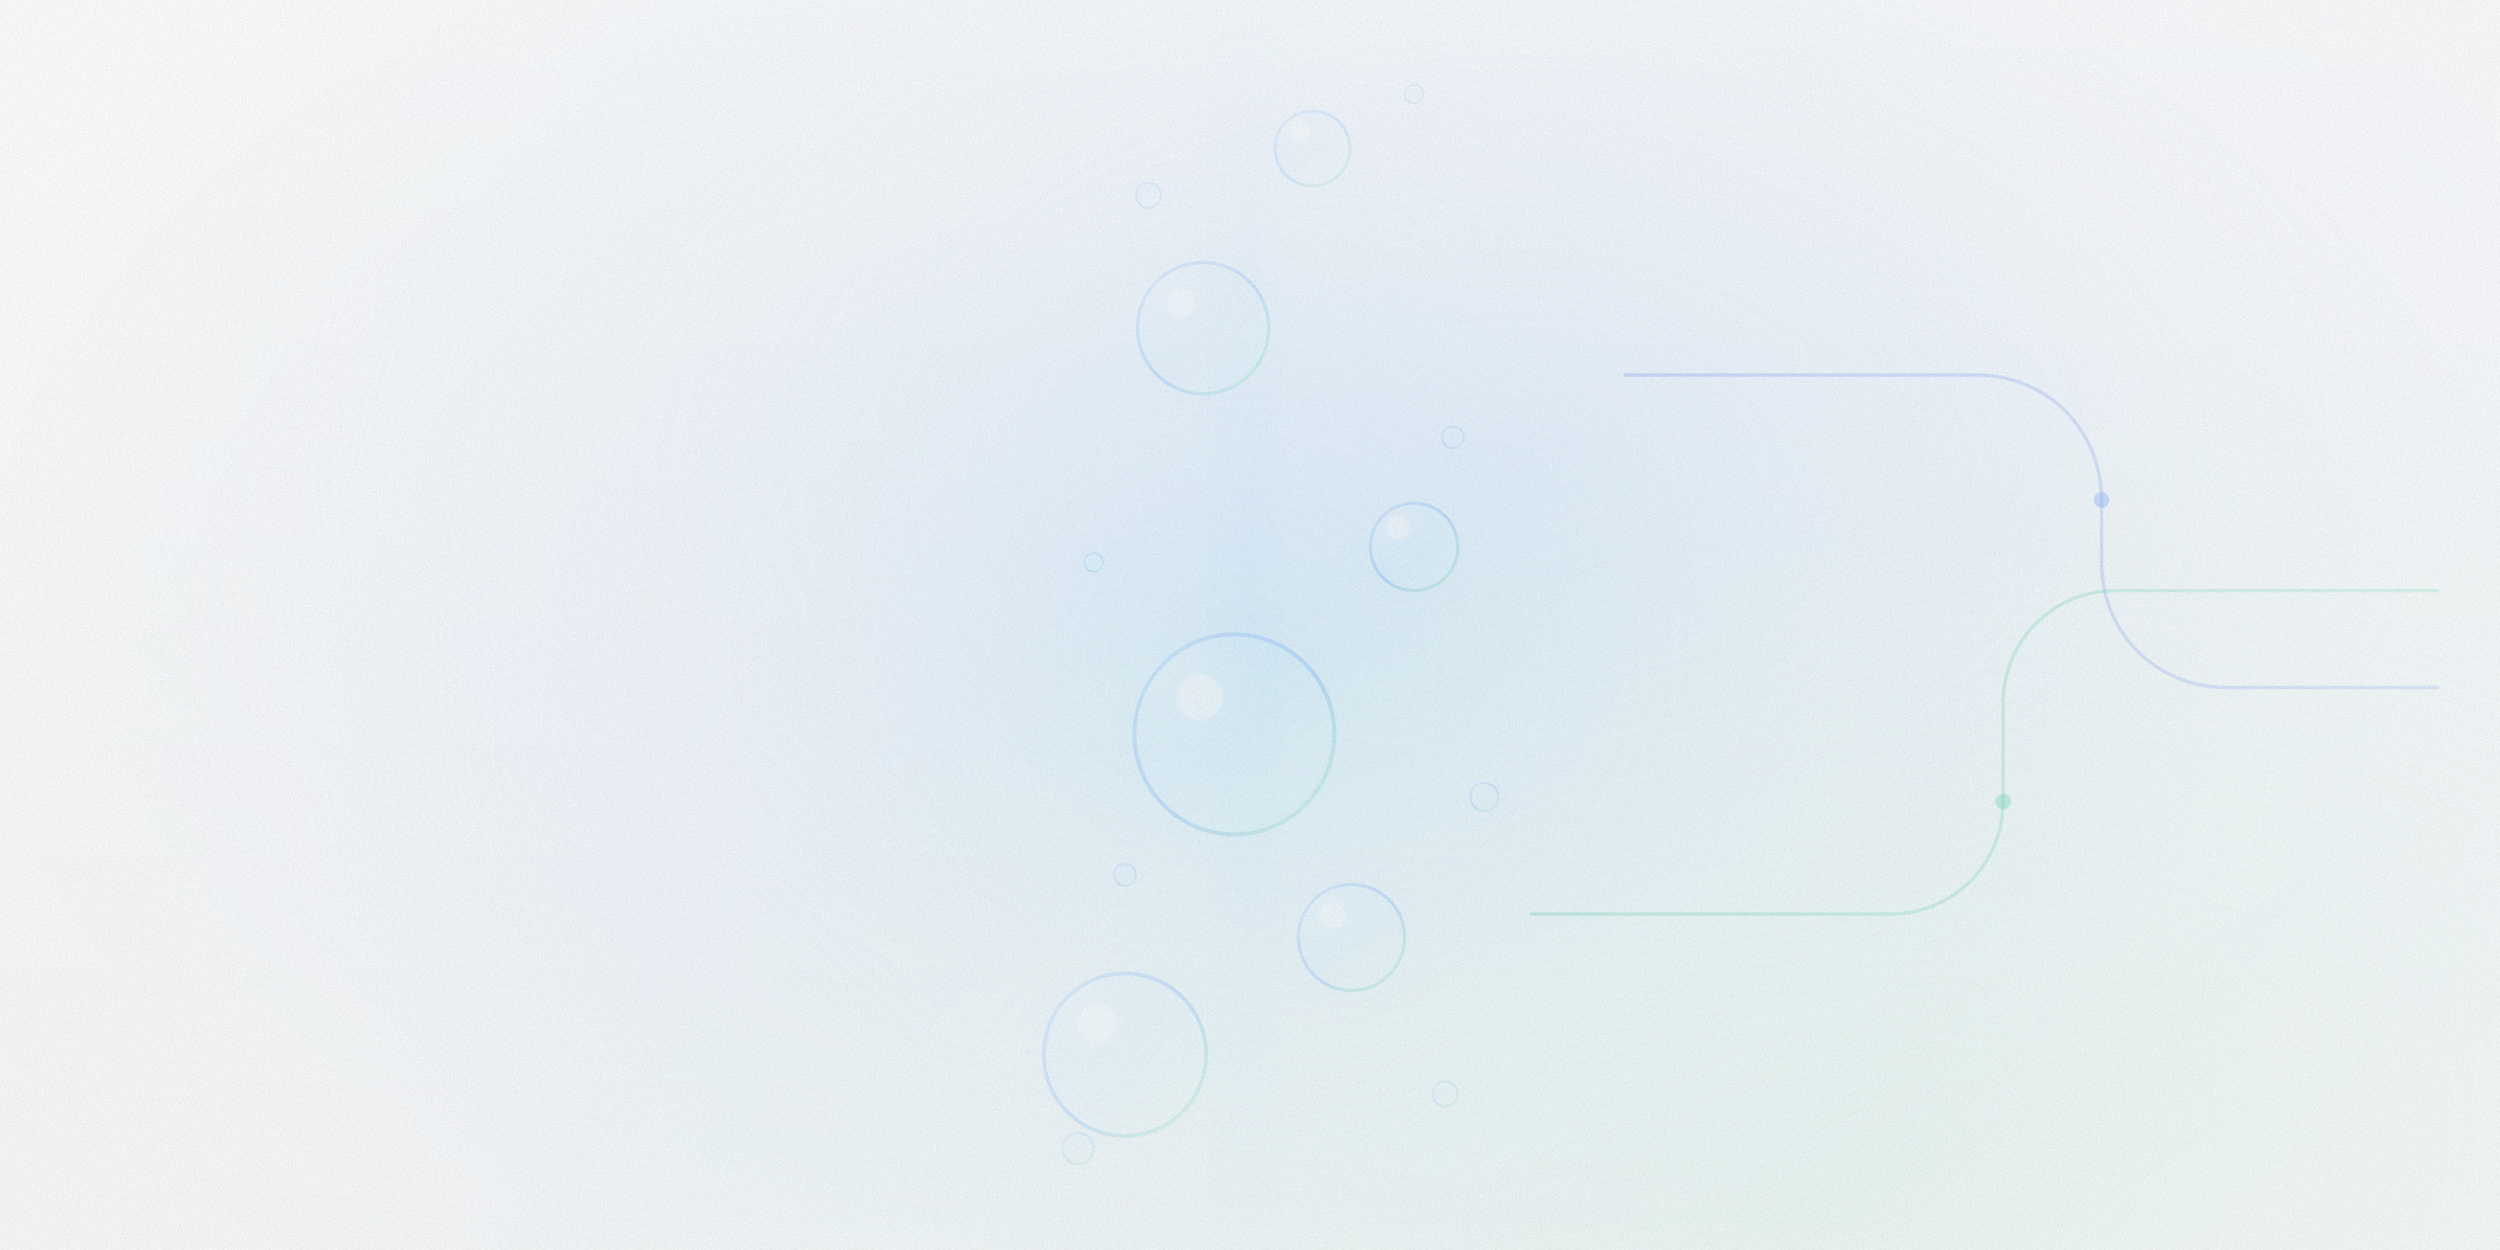
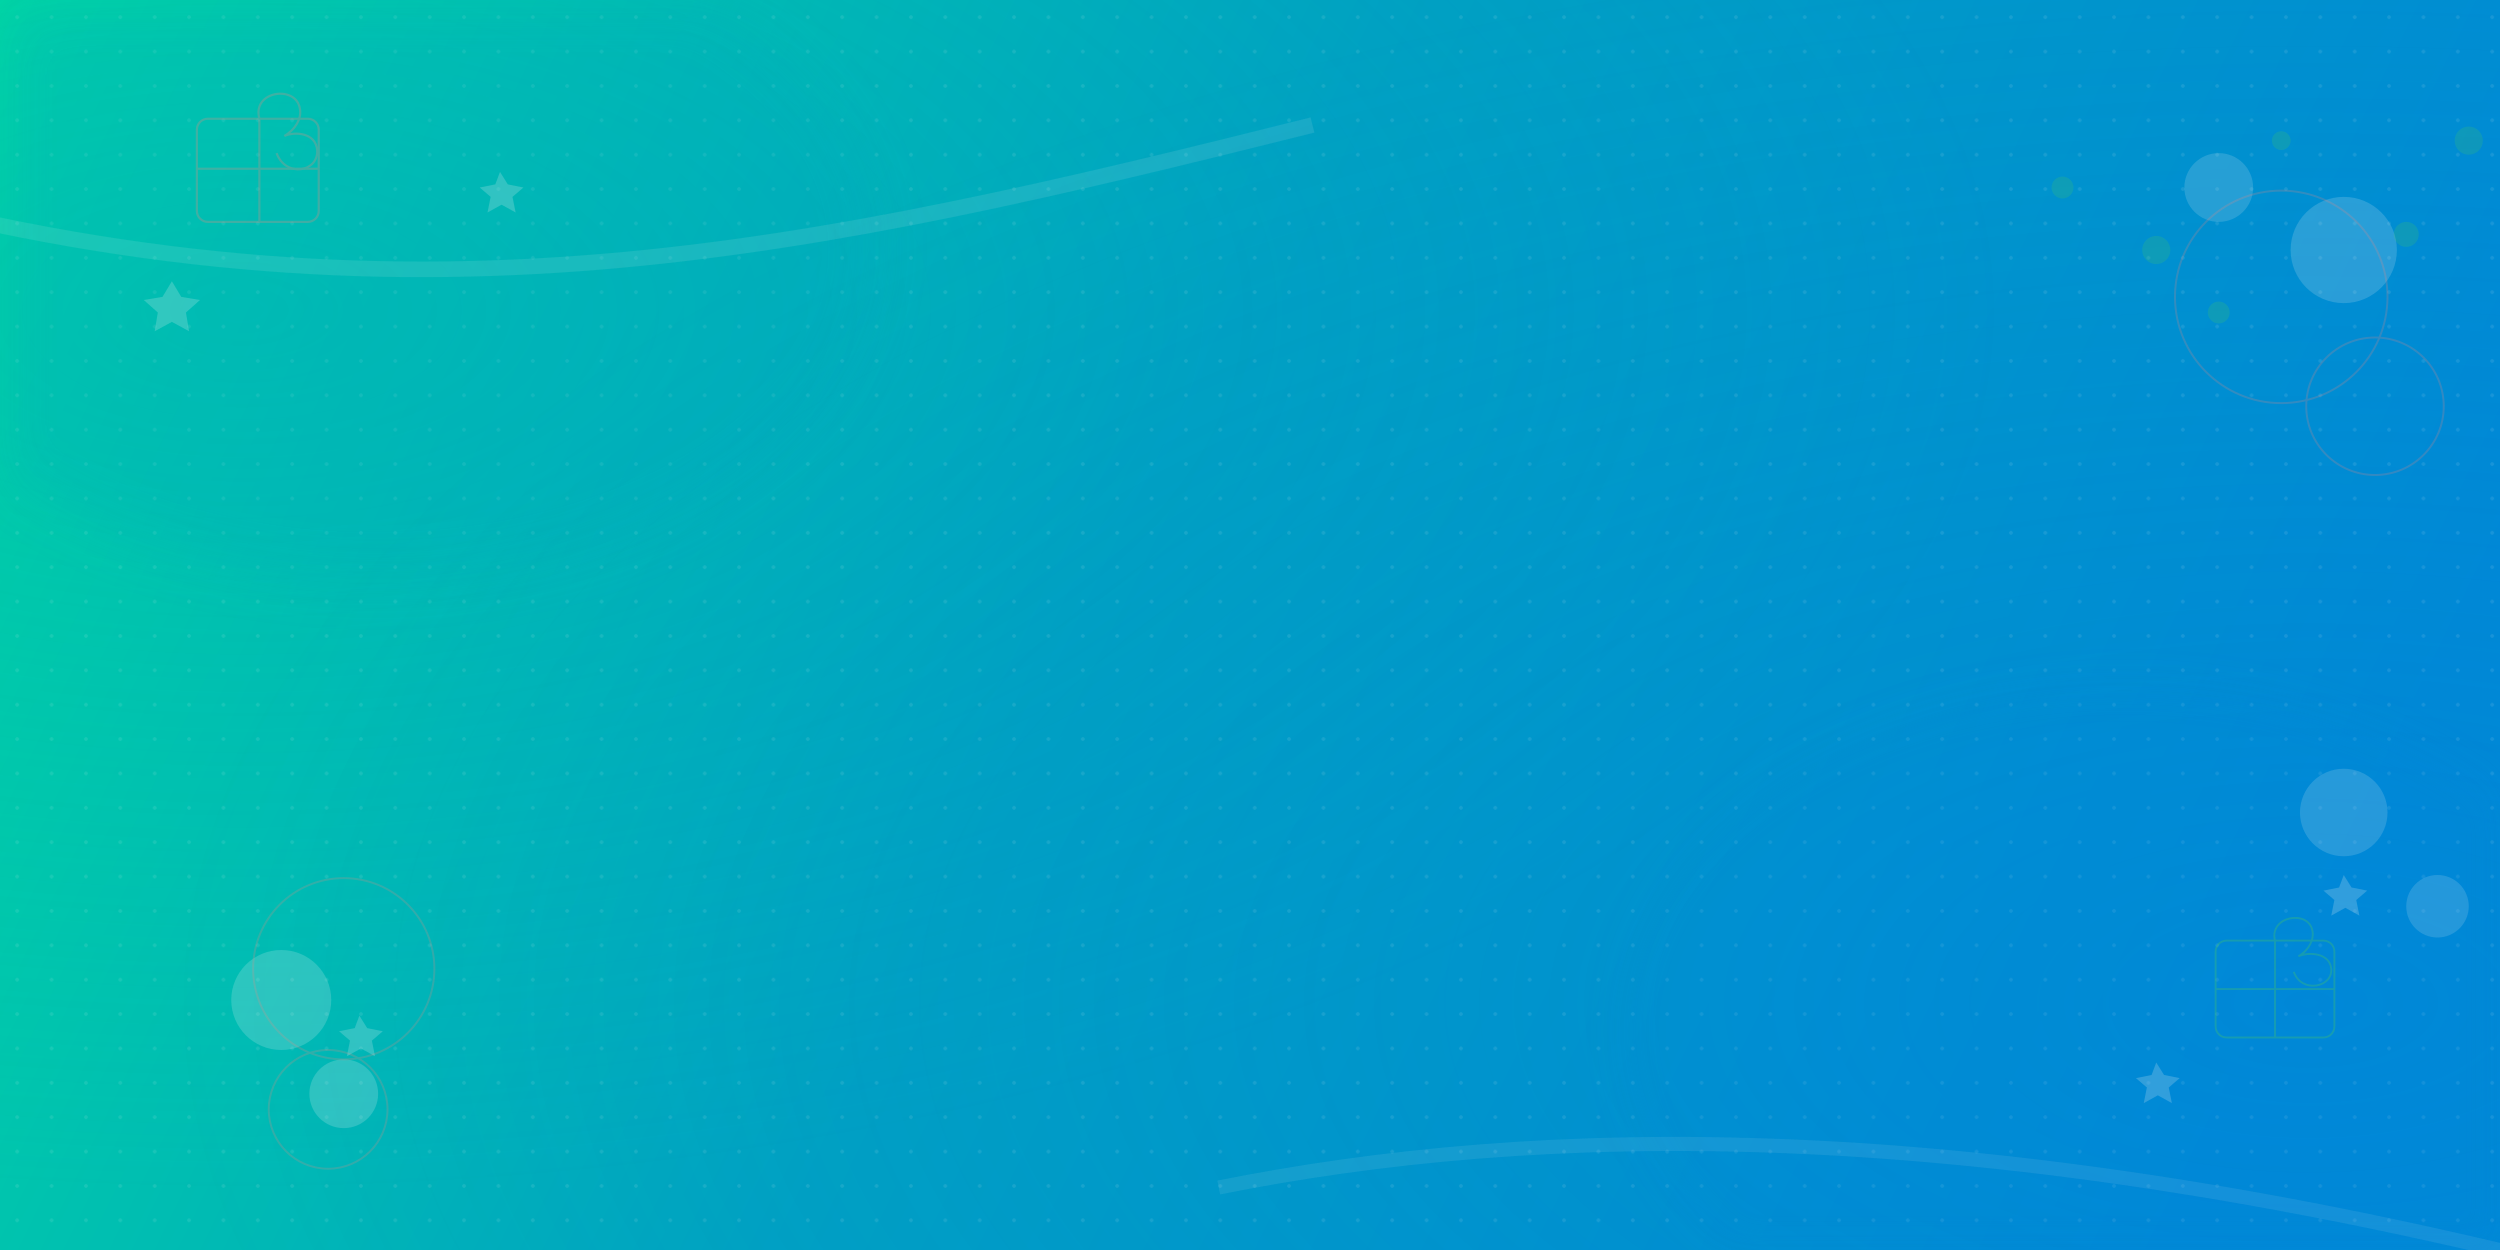
- <svg xmlns="http://www.w3.org/2000/svg" width="1600" height="800" viewBox="0 0 1600 800" preserveAspectRatio="xMidYMid slice" fill="none" role="img" aria-label="Unified light parallax background with bubbles rising in the middle">
+ <svg xmlns="http://www.w3.org/2000/svg" width="1600" height="800" viewBox="0 0 1600 800" preserveAspectRatio="xMidYMid slice" fill="none" role="img" aria-label="Festive light parallax background with stars framing the content">
  <defs>
-     <linearGradient id="base" x1="0" y1="0" x2="0" y2="800" gradientUnits="userSpaceOnUse">
-       <stop offset="0" stop-color="#FFFFFF" />
-       <stop offset="0.55" stop-color="#F8FAFC" />
-       <stop offset="1" stop-color="#F1F5F9" />
+     <linearGradient id="bg" x1="0%" y1="0%" x2="100%" y2="0%" gradientUnits="userSpaceOnUse" gradientTransform="rotate(26 0.5 0.5)">
+       <stop offset="0%" stop-color="#00DE9F" />
+       <stop offset="50%" stop-color="#00A1C2" />
+       <stop offset="100%" stop-color="#0088D6" />
    </linearGradient>
-     <radialGradient id="washBlue" cx="0" cy="0" r="1" gradientUnits="userSpaceOnUse" gradientTransform="translate(980 300) scale(980 620)">
-       <stop offset="0" stop-color="#BFDBFE" stop-opacity="0.4" />
-       <stop offset="0.6" stop-color="#DBEAFE" stop-opacity="0.25" />
-       <stop offset="1" stop-color="#BFDBFE" stop-opacity="0" />
+     <radialGradient id="glowL" cx="0.1" cy="0.25" r="0.7">
+       <stop offset="0%" stop-color="#00A1C2" stop-opacity="0.28" />
+       <stop offset="100%" stop-color="#00A1C2" stop-opacity="0" />
    </radialGradient>
-     <radialGradient id="washGreen" cx="0" cy="0" r="1" gradientUnits="userSpaceOnUse" gradientTransform="translate(1180 760) rotate(-10) scale(900 520)">
-       <stop offset="0" stop-color="#BBF7D0" stop-opacity="0.3" />
-       <stop offset="0.7" stop-color="#DCFCE7" stop-opacity="0.15" />
-       <stop offset="1" stop-color="#BBF7D0" stop-opacity="0" />
+     <radialGradient id="glowR" cx="0.92" cy="0.8" r="0.85">
+       <stop offset="0%" stop-color="#0088D6" stop-opacity="0.24" />
+       <stop offset="100%" stop-color="#0088D6" stop-opacity="0" />
    </radialGradient>
-     <radialGradient id="columnGlow" cx="0" cy="0" r="1" gradientUnits="userSpaceOnUse" gradientTransform="translate(800 420) scale(720 620)">
-       <stop offset="0" stop-color="#BAE6FD" stop-opacity="0.3" />
-       <stop offset="0.55" stop-color="#E0F2FE" stop-opacity="0.15" />
-       <stop offset="1" stop-color="#BAE6FD" stop-opacity="0" />
-     </radialGradient>
-     <radialGradient id="bubbleFill" cx="0" cy="0" r="1" gradientUnits="objectBoundingBox">
-       <stop offset="0" stop-color="#FFFFFF" stop-opacity="0.5" />
-       <stop offset="0.35" stop-color="#E0F2FE" stop-opacity="0.4" />
-       <stop offset="1" stop-color="#BAE6FD" stop-opacity="0.05" />
-     </radialGradient>
-     <linearGradient id="bubbleStroke" x1="0" y1="0" x2="1" y2="1" gradientUnits="objectBoundingBox">
-       <stop offset="0" stop-color="#93C5FD" stop-opacity="0.4" />
-       <stop offset="0.55" stop-color="#60A5FA" stop-opacity="0.45" />
-       <stop offset="1" stop-color="#4ADE80" stop-opacity="0.25" />
-     </linearGradient>
-     <pattern id="microDots" width="30" height="30" patternUnits="userSpaceOnUse">
-       <circle cx="2" cy="2" r="1.1" fill="#1E293B" opacity="0.03" />
-       <circle cx="18" cy="12" r="0.9" fill="#1E293B" opacity="0.02" />
+     <pattern id="micro" width="22" height="22" patternUnits="userSpaceOnUse">
+       <circle cx="11" cy="11" r="1.2" fill="#F4F4F4" opacity="0.1" />
    </pattern>
-     <radialGradient id="vignette" cx="0" cy="0" r="1" gradientUnits="userSpaceOnUse" gradientTransform="translate(800 400) scale(980 600)">
-       <stop offset="0" stop-color="#FFFFFF" stop-opacity="0" />
-       <stop offset="1" stop-color="#FFFFFF" stop-opacity="0.6" />
-     </radialGradient>
-     <filter id="blur26" x="-50%" y="-50%" width="200%" height="200%" color-interpolation-filters="sRGB">
-       <feGaussianBlur stdDeviation="26" />
+     <filter id="blur16" x="-20%" y="-20%" width="140%" height="140%">
+       <feGaussianBlur stdDeviation="16" />
    </filter>
-     <filter id="bubbleSoft" x="-80%" y="-80%" width="260%" height="260%" color-interpolation-filters="sRGB">
-       <feGaussianBlur stdDeviation="2.2" result="b" />
-       <feMerge>
-         <feMergeNode in="b" />
-         <feMergeNode in="SourceGraphic" />
-       </feMerge>
-     </filter>
-     <filter id="glow" x="-80%" y="-80%" width="260%" height="260%" color-interpolation-filters="sRGB">
-       <feGaussianBlur stdDeviation="10" result="g" />
-       <feColorMatrix in="g" type="matrix" values="1 0 0 0 0                 0 1 0 0 0                 0 0 1 0 0                 0 0 0 0.25 0" result="ga" />
-       <feMerge>
-         <feMergeNode in="ga" />
-         <feMergeNode in="SourceGraphic" />
-       </feMerge>
-     </filter>
-     <filter id="grain" x="-20%" y="-20%" width="140%" height="140%">
-       <feTurbulence type="fractalNoise" baseFrequency="0.85" numOctaves="2" stitchTiles="stitch" result="n" />
-       <feColorMatrix type="matrix" in="n" values="0 0 0 0 0                 0 0 0 0 0                 0 0 0 0 0                 0 0 0 0.08 0" result="a" />
-       <feBlend in="SourceGraphic" in2="a" mode="overlay" />
+     <filter id="blur10" x="-20%" y="-20%" width="140%" height="140%">
+       <feGaussianBlur stdDeviation="12" />
    </filter>
  </defs>
-   <rect width="1600" height="800" fill="url(#base)" />
-   <rect width="1600" height="800" fill="url(#washBlue)" />
-   <rect width="1600" height="800" fill="url(#washGreen)" />
-   <rect width="1600" height="800" fill="url(#microDots)" opacity="0.6" />
-   <g id="parallax-back">
-     <ellipse cx="800" cy="430" rx="560" ry="560" fill="url(#columnGlow)" filter="url(#blur26)" />
-     <path d="M790 840C770 740 820 650 800 560C780 470 820 390 805 300C790 210 820 150 805 40" stroke="#38BDF8" stroke-opacity="0.10" stroke-width="12" filter="url(#blur26)" />
+   <rect width="1600" height="800" fill="url(#bg)" />
+   <rect width="1600" height="800" fill="url(#glowL)" />
+   <rect width="1600" height="800" fill="url(#glowR)" />
+   <rect width="1600" height="800" fill="url(#micro)" />
+   <g id="parallax-back" opacity="0.85">
+     <ellipse cx="240" cy="160" rx="320" ry="210" fill="#00A1C2" opacity="0.22" filter="url(#blur16)" />
+     <ellipse cx="1360" cy="660" rx="320" ry="220" fill="#0088D6" opacity="0.2" filter="url(#blur10)" />
+     <path d="M-100 120 C 260 220, 520 160, 840 80" fill="none" stroke="#F4F4F4" stroke-width="10" opacity="0.12" />
+     <path d="M780 760 C 980 720, 1260 710, 1680 820" fill="none" stroke="#F4F4F4" stroke-width="9" opacity="0.1" />
  </g>
-   <g id="parallax-bubbles" filter="url(#glow)">
-     <g transform="translate(720 675)">
-       <circle cx="0" cy="0" r="52" fill="url(#bubbleFill)" opacity="0.78" />
-       <circle cx="0" cy="0" r="52" fill="none" stroke="url(#bubbleStroke)" stroke-width="2.4" opacity="0.70" />
-       <circle cx="-18" cy="-20" r="12" fill="#FFFFFF" opacity="0.4" filter="url(#bubbleSoft)" />
+   <g id="parallax-mid">
+     <g fill="#F4F4F4">
+       <circle cx="180" cy="640" r="32" opacity="0.18" />
+       <circle cx="220" cy="700" r="22" opacity="0.19" />
+       <circle cx="1500" cy="160" r="34" opacity="0.17" />
+       <circle cx="1420" cy="120" r="22" opacity="0.16" />
+       <circle cx="1500" cy="520" r="28" opacity="0.16" />
+       <circle cx="1560" cy="580" r="20" opacity="0.15" />
    </g>
-     <g transform="translate(865 600)">
-       <circle cx="0" cy="0" r="34" fill="url(#bubbleFill)" opacity="0.82" />
-       <circle cx="0" cy="0" r="34" fill="none" stroke="url(#bubbleStroke)" stroke-width="2.1" opacity="0.70" />
-       <circle cx="-12" cy="-14" r="8" fill="#FFFFFF" opacity="0.4" filter="url(#bubbleSoft)" />
-     </g>
-     <g transform="translate(790 470)">
-       <circle cx="0" cy="0" r="64" fill="url(#bubbleFill)" opacity="0.70" />
-       <circle cx="0" cy="0" r="64" fill="none" stroke="url(#bubbleStroke)" stroke-width="2.6" opacity="0.65" />
-       <circle cx="-22" cy="-24" r="14" fill="#FFFFFF" opacity="0.4" filter="url(#bubbleSoft)" />
-     </g>
-     <g transform="translate(905 350)">
-       <circle cx="0" cy="0" r="28" fill="url(#bubbleFill)" opacity="0.80" />
-       <circle cx="0" cy="0" r="28" fill="none" stroke="url(#bubbleStroke)" stroke-width="2.0" opacity="0.68" />
-       <circle cx="-10" cy="-12" r="7" fill="#FFFFFF" opacity="0.4" filter="url(#bubbleSoft)" />
-     </g>
-     <g transform="translate(770 210)">
-       <circle cx="0" cy="0" r="42" fill="url(#bubbleFill)" opacity="0.72" />
-       <circle cx="0" cy="0" r="42" fill="none" stroke="url(#bubbleStroke)" stroke-width="2.2" opacity="0.62" />
-       <circle cx="-14" cy="-16" r="9" fill="#FFFFFF" opacity="0.4" filter="url(#bubbleSoft)" />
-     </g>
-     <g transform="translate(840 95)">
-       <circle cx="0" cy="0" r="24" fill="url(#bubbleFill)" opacity="0.72" />
-       <circle cx="0" cy="0" r="24" fill="none" stroke="url(#bubbleStroke)" stroke-width="1.9" opacity="0.60" />
-       <circle cx="-8" cy="-10" r="6" fill="#FFFFFF" opacity="0.4" filter="url(#bubbleSoft)" />
-     </g>
-     <g opacity="0.75">
-       <g transform="translate(690 735)">
-         <circle cx="0" cy="0" r="10" fill="url(#bubbleFill)" />
-         <circle cx="0" cy="0" r="10" fill="none" stroke="url(#bubbleStroke)" stroke-width="1.5" opacity="0.7" />
-       </g>
-       <g transform="translate(925 700)">
-         <circle cx="0" cy="0" r="8" fill="url(#bubbleFill)" />
-         <circle cx="0" cy="0" r="8" fill="none" stroke="url(#bubbleStroke)" stroke-width="1.4" opacity="0.7" />
-       </g>
-       <g transform="translate(720 560)">
-         <circle cx="0" cy="0" r="7" fill="url(#bubbleFill)" />
-         <circle cx="0" cy="0" r="7" fill="none" stroke="url(#bubbleStroke)" stroke-width="1.3" opacity="0.7" />
-       </g>
-       <g transform="translate(950 510)">
-         <circle cx="0" cy="0" r="9" fill="url(#bubbleFill)" />
-         <circle cx="0" cy="0" r="9" fill="none" stroke="url(#bubbleStroke)" stroke-width="1.4" opacity="0.7" />
-       </g>
-       <g transform="translate(700 360)">
-         <circle cx="0" cy="0" r="6" fill="url(#bubbleFill)" />
-         <circle cx="0" cy="0" r="6" fill="none" stroke="url(#bubbleStroke)" stroke-width="1.2" opacity="0.7" />
-       </g>
-       <g transform="translate(930 280)">
-         <circle cx="0" cy="0" r="7" fill="url(#bubbleFill)" />
-         <circle cx="0" cy="0" r="7" fill="none" stroke="url(#bubbleStroke)" stroke-width="1.3" opacity="0.7" />
-       </g>
-       <g transform="translate(735 125)">
-         <circle cx="0" cy="0" r="8" fill="url(#bubbleFill)" />
-         <circle cx="0" cy="0" r="8" fill="none" stroke="url(#bubbleStroke)" stroke-width="1.4" opacity="0.7" />
-       </g>
-       <g transform="translate(905 60)">
-         <circle cx="0" cy="0" r="6" fill="url(#bubbleFill)" />
-         <circle cx="0" cy="0" r="6" fill="none" stroke="url(#bubbleStroke)" stroke-width="1.2" opacity="0.7" />
-       </g>
+     <g stroke="#FF8479" stroke-width="1.25" fill="none" opacity="0.2">
+       <circle cx="220" cy="620" r="58" />
+       <circle cx="210" cy="710" r="38" />
+       <circle cx="1460" cy="190" r="68" />
+       <circle cx="1520" cy="260" r="44" />
    </g>
  </g>
-   <g id="parallax-front" opacity="0.9">
-     <path d="M1040 240H1265C1310 240 1345 275 1345 320V360C1345 405 1380 440 1425 440H1560" stroke="#2563EB" stroke-opacity="0.25" stroke-width="2.2" stroke-linecap="round" />
-     <path d="M980 585H1210C1250 585 1282 553 1282 513V450C1282 410 1314 378 1354 378H1560" stroke="#10B981" stroke-opacity="0.25" stroke-width="2.2" stroke-linecap="round" />
-     <circle cx="1345" cy="320" r="5" fill="#3B82F6" opacity="0.4" />
-     <circle cx="1282" cy="513" r="5" fill="#10B981" opacity="0.35" />
-   </g>
-   <rect width="1600" height="800" fill="url(#vignette)" />
-   <g filter="url(#grain)">
-     <rect width="1600" height="800" fill="transparent" />
+   <g id="parallax-front">
+     <g fill="#F4F4F4" opacity="0.2">
+       <path d="M110 180 l6 10 12 2-9 8 2 12-11-6-11 6 2-12-9-8 12-2z" />
+       <path d="M320 110 l5 8 10 2-7 6 2 10-9-5-9 5 2-10-7-6 10-2z" />
+       <path d="M1380 680 l5 8 10 2-7 6 2 10-9-5-9 5 2-10-7-6 10-2z" />
+       <path d="M1500 560 l5 8 10 2-7 6 2 10-9-5-9 5 2-10-7-6 10-2z" />
+       <path d="M230 650 l5 8 10 2-7 6 2 10-9-5-9 5 2-10-7-6 10-2z" />
+     </g>
+     <g stroke="#FF8479" stroke-width="1.4" fill="none" opacity="0.25">
+       <rect x="126" y="76" width="78" height="66" rx="7" />
+       <path d="M126 108h78" />
+       <path d="M166 76v66" />
+       <path d="M166 76c-5-18 24-22 26-6 1 6-3 13-10 17 7-3 20-2 21 9 1 14-20 18-26 2" />
+     </g>
+     <g stroke="#5BDB3B" stroke-width="1.2" fill="none" opacity="0.24">
+       <rect x="1418" y="602" width="76" height="62" rx="7" />
+       <path d="M1418 633h76" />
+       <path d="M1456 602v62" />
+       <path d="M1456 602c-4-16 22-20 24-6 1 5-2 12-9 16 7-3 20-2 21 8 1 12-19 16-24 2" />
+     </g>
+     <g fill="#5BDB3B" opacity="0.16">
+       <circle cx="1320" cy="120" r="7" />
+       <circle cx="1380" cy="160" r="9" />
+       <circle cx="1460" cy="90" r="6" />
+       <circle cx="1540" cy="150" r="8" />
+       <circle cx="1580" cy="90" r="9" />
+       <circle cx="1420" cy="200" r="7" />
+     </g>
  </g>
</svg>
